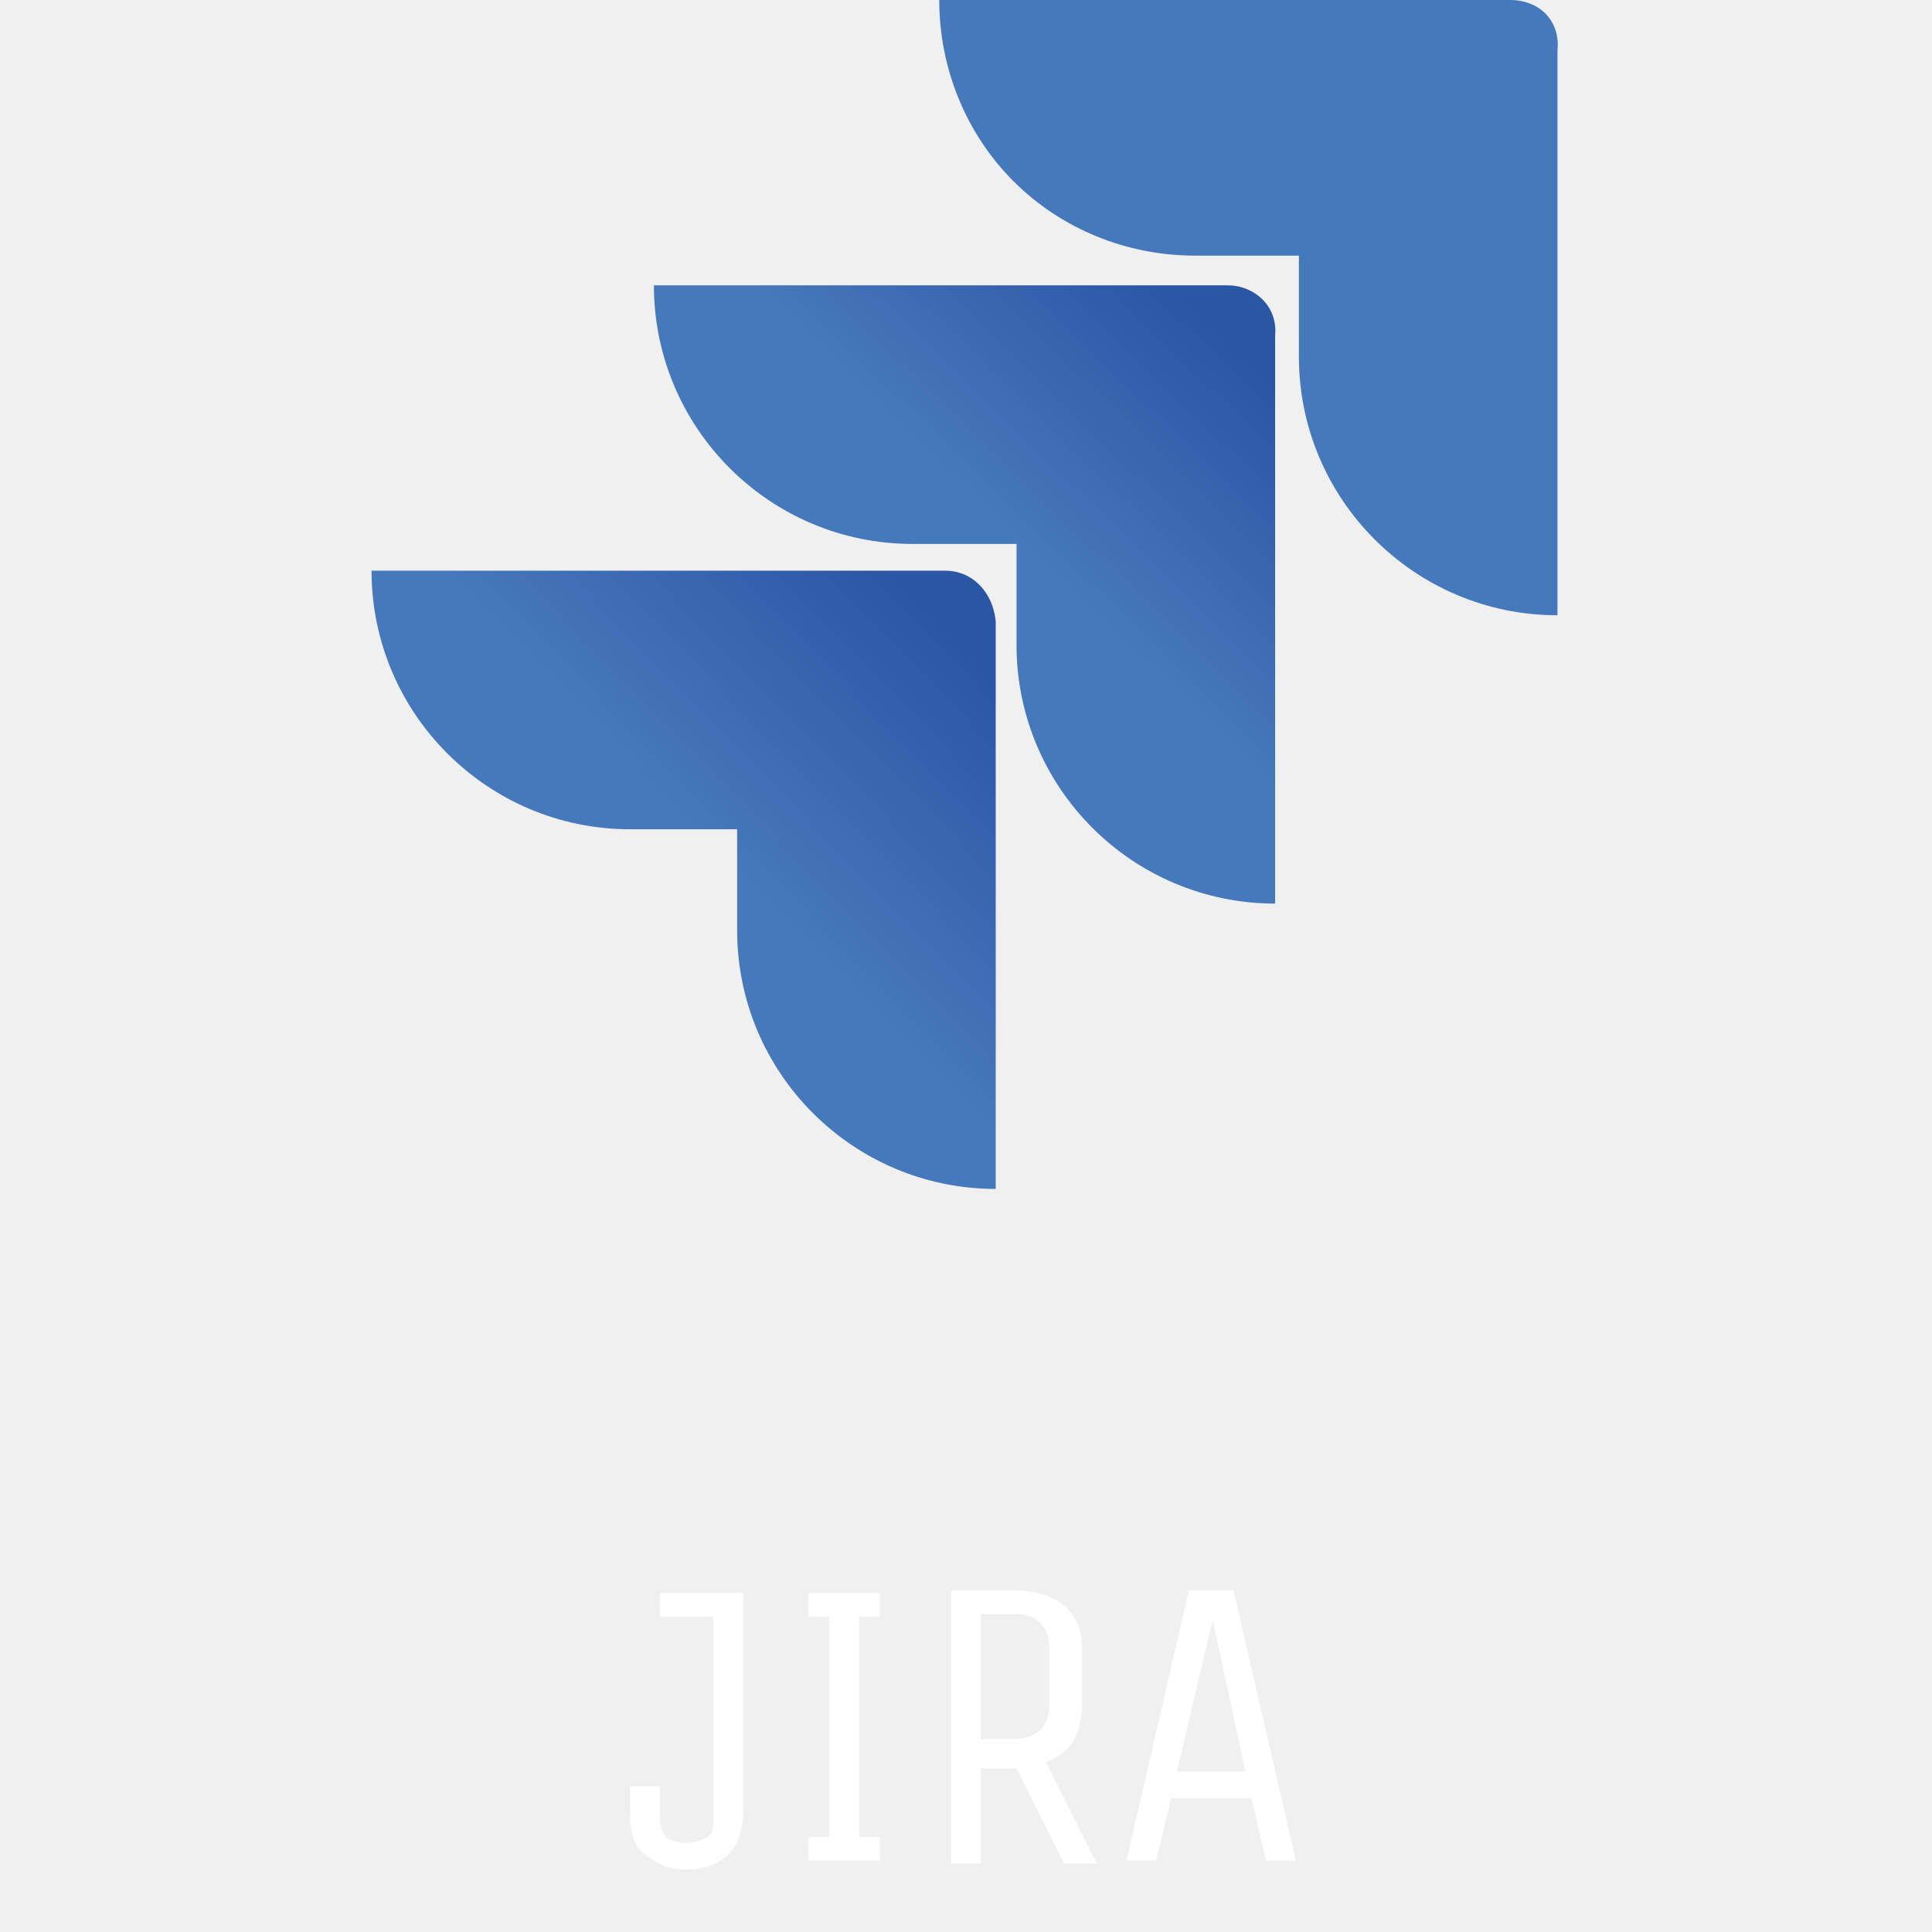
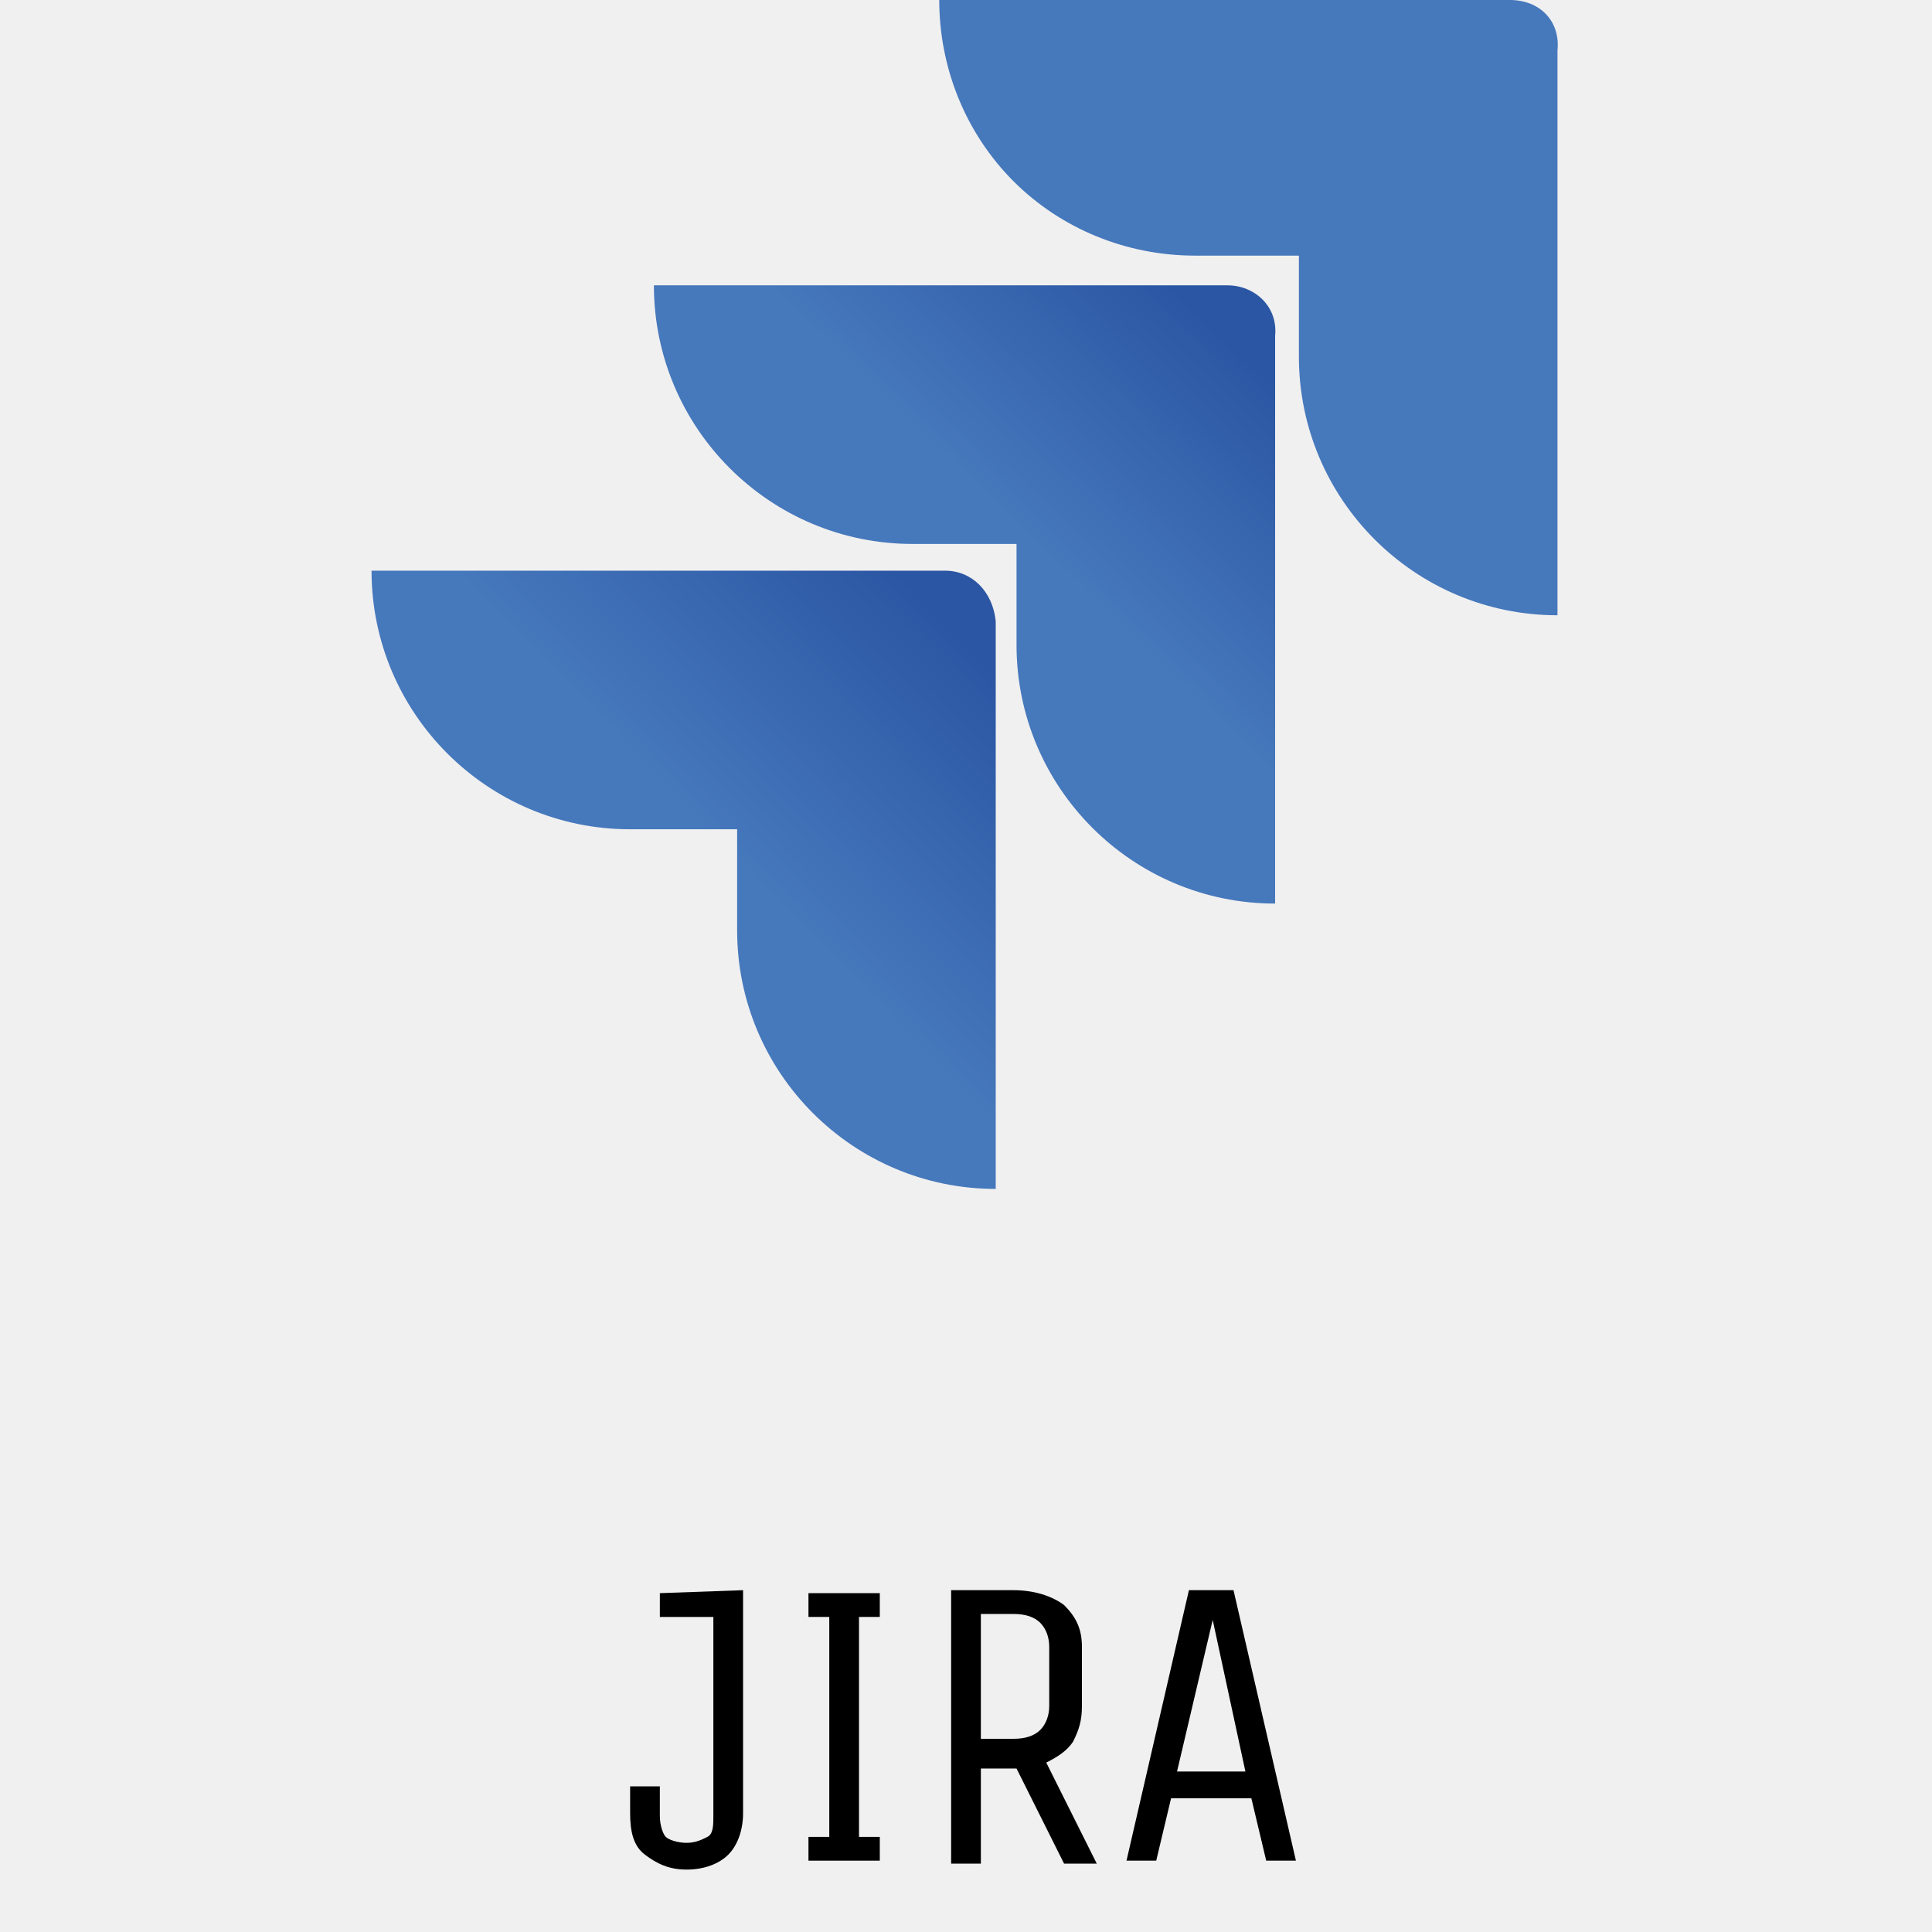
<svg xmlns="http://www.w3.org/2000/svg" version="1.1" id="Layer_1" x="0px" y="0px" viewBox="0 0 65 65" style="enable-background:new 0 0 65 65;" xml:space="preserve">
  <style type="text/css">
- 	.st0{fill:#FFFFFF;}
- 	.st1{fill:#4678BC;}
- 	.st2{fill:url(#SVGID_1_);}
- 	.st3{fill:url(#SVGID_00000055684958919688648280000002325821321383609791_);}
+ 	.st0{fill:#4678BC;}
+ 	.st1{fill:url(#SVGID_1_);}
+ 	.st2{fill:url(#SVGID_00000094577212137772989700000016474193822838689414_);}
</style>
  <g>
-     <path class="st0" d="M25,53.5V61c0,0.6-0.2,1.1-0.5,1.4s-0.8,0.5-1.4,0.5s-1-0.2-1.4-0.5s-0.5-0.8-0.5-1.4v-0.9h1v1   c0,0.3,0.1,0.6,0.2,0.7s0.4,0.2,0.7,0.2c0.3,0,0.5-0.1,0.7-0.2c0.2-0.1,0.2-0.4,0.2-0.7v-6.7h-1.8v-0.8H25z" />
-     <path class="st0" d="M29.6,62.6h-2.4v-0.8h0.7v-7.4h-0.7v-0.8h2.4v0.8h-0.7v7.4h0.7V62.6z" />
-     <path class="st0" d="M32,62.6v-9.1h2.1c0.7,0,1.3,0.2,1.7,0.5c0.4,0.4,0.6,0.8,0.6,1.4v2c0,0.5-0.1,0.8-0.3,1.2   c-0.2,0.3-0.5,0.5-0.9,0.7l1.7,3.4h-1.1l-1.6-3.2H33v3.2H32z M35.3,55.4c0-0.3-0.1-0.6-0.3-0.8s-0.5-0.3-0.9-0.3H33v4.2h1.1   c0.4,0,0.7-0.1,0.9-0.3c0.2-0.2,0.3-0.5,0.3-0.8V55.4z" />
-     <path class="st0" d="M41.5,53.5l2.1,9.1h-1l-0.5-2.1h-2.7l-0.5,2.1h-1l2.1-9.1H41.5z M39.6,59.6h2.3l-1.1-5.1L39.6,59.6z" />
+     <path d="M25,53.5V61c0,0.6-0.2,1.1-0.5,1.4s-0.8,0.5-1.4,0.5s-1-0.2-1.4-0.5s-0.5-0.8-0.5-1.4v-0.9h1v1c0,0.3,0.1,0.6,0.2,0.7   s0.4,0.2,0.7,0.2c0.3,0,0.5-0.1,0.7-0.2c0.2-0.1,0.2-0.4,0.2-0.7v-6.7h-1.8v-0.8L25,53.5L25,53.5z" />
+     <path d="M29.6,62.6h-2.4v-0.8h0.7v-7.4h-0.7v-0.8h2.4v0.8h-0.7v7.4h0.7V62.6z" />
+     <path d="M32,62.6v-9.1h2.1c0.7,0,1.3,0.2,1.7,0.5c0.4,0.4,0.6,0.8,0.6,1.4v2c0,0.5-0.1,0.8-0.3,1.2c-0.2,0.3-0.5,0.5-0.9,0.7   l1.7,3.4h-1.1l-1.6-3.2H33v3.2h-1V62.6z M35.3,55.4c0-0.3-0.1-0.6-0.3-0.8s-0.5-0.3-0.9-0.3H33v4.2h1.1c0.4,0,0.7-0.1,0.9-0.3   s0.3-0.5,0.3-0.8V55.4z" />
+     <path d="M41.5,53.5l2.1,9.1h-1l-0.5-2.1h-2.7l-0.5,2.1h-1l2.1-9.1H41.5z M39.6,59.6h2.3l-1.1-5.1L39.6,59.6z" />
  </g>
  <g>
-     <path class="st1" d="M50.8,0H31.6c0,2.3,0.9,4.5,2.5,6.1s3.8,2.5,6.1,2.5h3.5v3.4c0,4.8,3.9,8.7,8.7,8.7V1.7   C52.5,0.7,51.8,0,50.8,0z" />
-     <linearGradient id="SVGID_1_" gradientUnits="userSpaceOnUse" x1="-40.692" y1="213.194" x2="-40.754" y2="213.13" gradientTransform="matrix(133.6178 0 0 -132.8356 5479.759 28329.352)">
+     <path class="st0" d="M50.8,0H31.6c0,2.3,0.9,4.5,2.5,6.1s3.8,2.5,6.1,2.5h3.5V12c0,4.8,3.9,8.7,8.7,8.7v-19C52.5,0.7,51.8,0,50.8,0   z" />
+     <linearGradient id="SVGID_1_" gradientUnits="userSpaceOnUse" x1="-599.479" y1="243.617" x2="-599.54" y2="243.68" gradientTransform="matrix(133.6178 0 0 132.8356 80143.578 -32351.377)">
      <stop offset="0.18" style="stop-color:#2B56A3" />
      <stop offset="1" style="stop-color:#4678BC" />
    </linearGradient>
-     <path class="st2" d="M41.3,9.6H22c0,4.8,3.9,8.7,8.7,8.7h3.5v3.4c0,4.8,3.9,8.7,8.7,8.7V11.3C43,10.3,42.2,9.6,41.3,9.6z" />
-     <linearGradient id="SVGID_00000109005887229539641650000009458673755306100890_" gradientUnits="userSpaceOnUse" x1="-40.304" y1="213.582" x2="-40.375" y2="213.513" gradientTransform="matrix(133.6178 0 0 -132.8356 5418.888 28390.578)">
+     <path class="st1" d="M41.3,9.6H22c0,4.8,3.9,8.7,8.7,8.7h3.5v3.4c0,4.8,3.9,8.7,8.7,8.7V11.3C43,10.3,42.2,9.6,41.3,9.6z" />
+     <linearGradient id="SVGID_00000003819090173823105460000001287721880996435348_" gradientUnits="userSpaceOnUse" x1="-599.09" y1="243.229" x2="-599.161" y2="243.298" gradientTransform="matrix(133.6178 0 0 132.8356 80082.711 -32290.15)">
      <stop offset="0.18" style="stop-color:#2B56A3" />
      <stop offset="1" style="stop-color:#4678BC" />
    </linearGradient>
-     <path style="fill:url(#SVGID_00000109005887229539641650000009458673755306100890_);" d="M31.8,19.2H12.5c0,4.8,3.9,8.7,8.7,8.7   h3.6v3.4c0,4.8,3.9,8.7,8.7,8.7V20.9C33.4,19.9,32.7,19.2,31.8,19.2z" />
+     <path style="fill:url(#SVGID_00000003819090173823105460000001287721880996435348_);" d="M31.8,19.2H12.5c0,4.8,3.9,8.7,8.7,8.7   h3.6v3.4c0,4.8,3.9,8.7,8.7,8.7V20.9C33.4,19.9,32.7,19.2,31.8,19.2z" />
  </g>
</svg>
